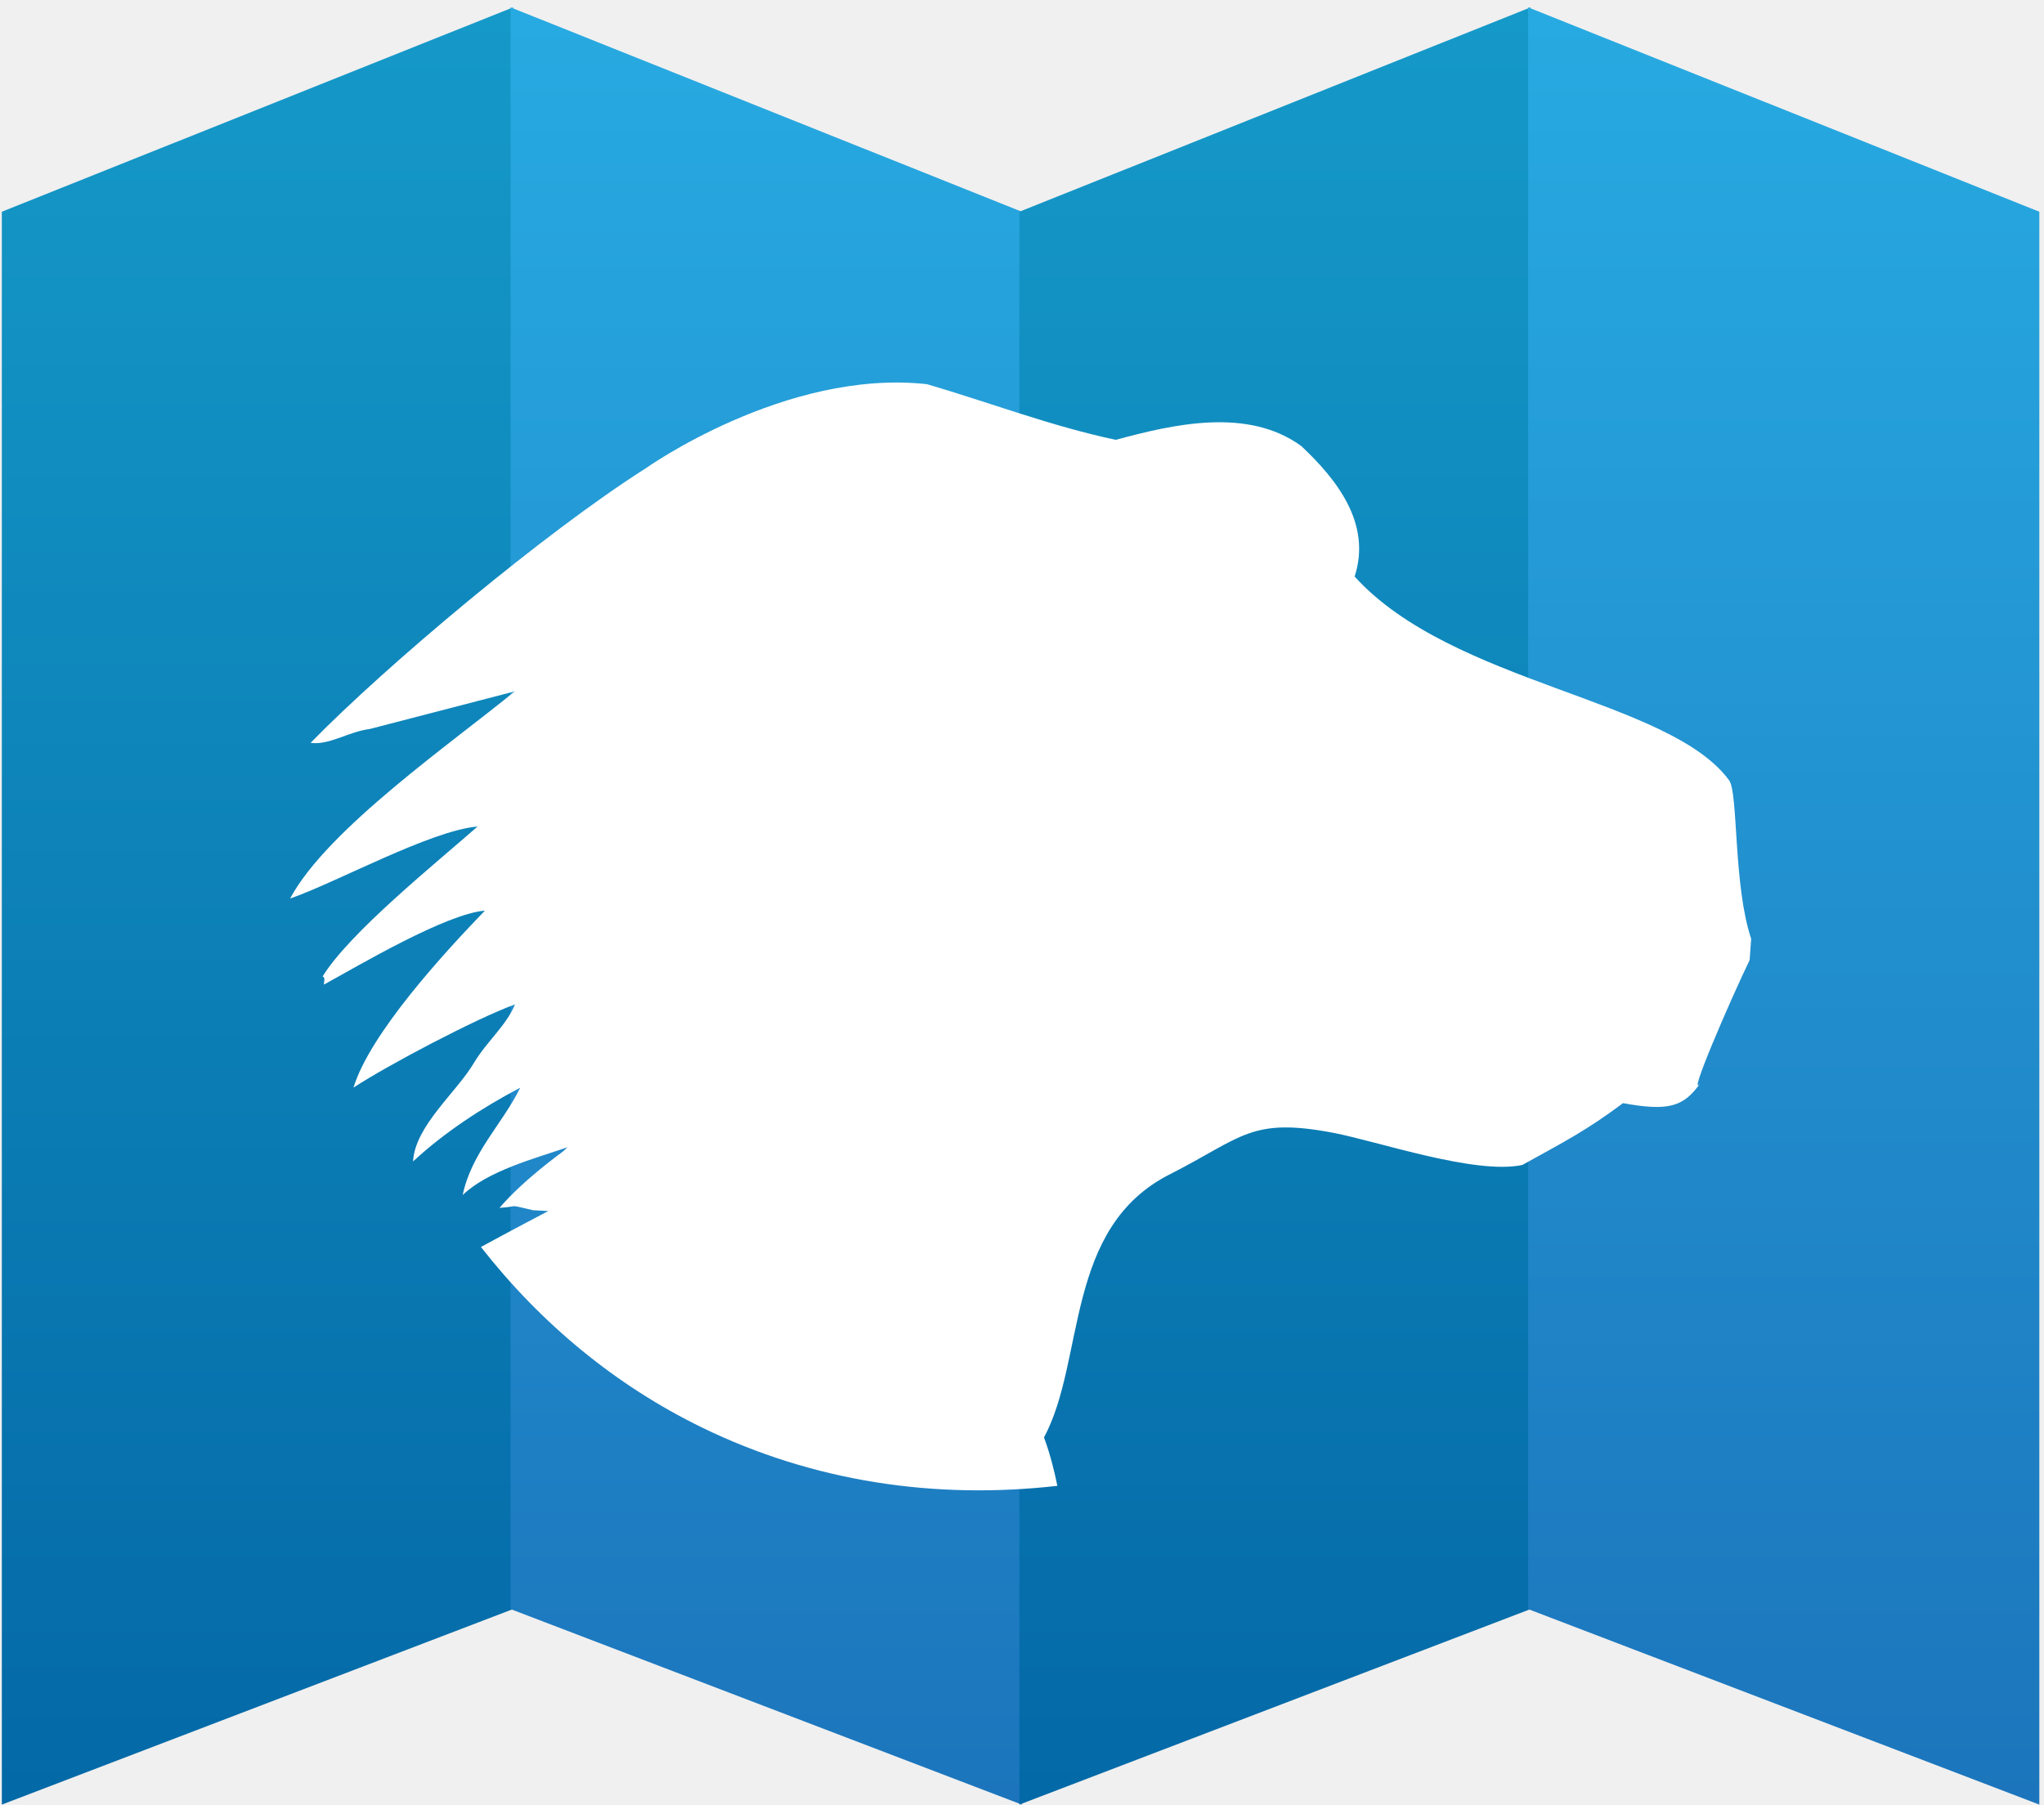
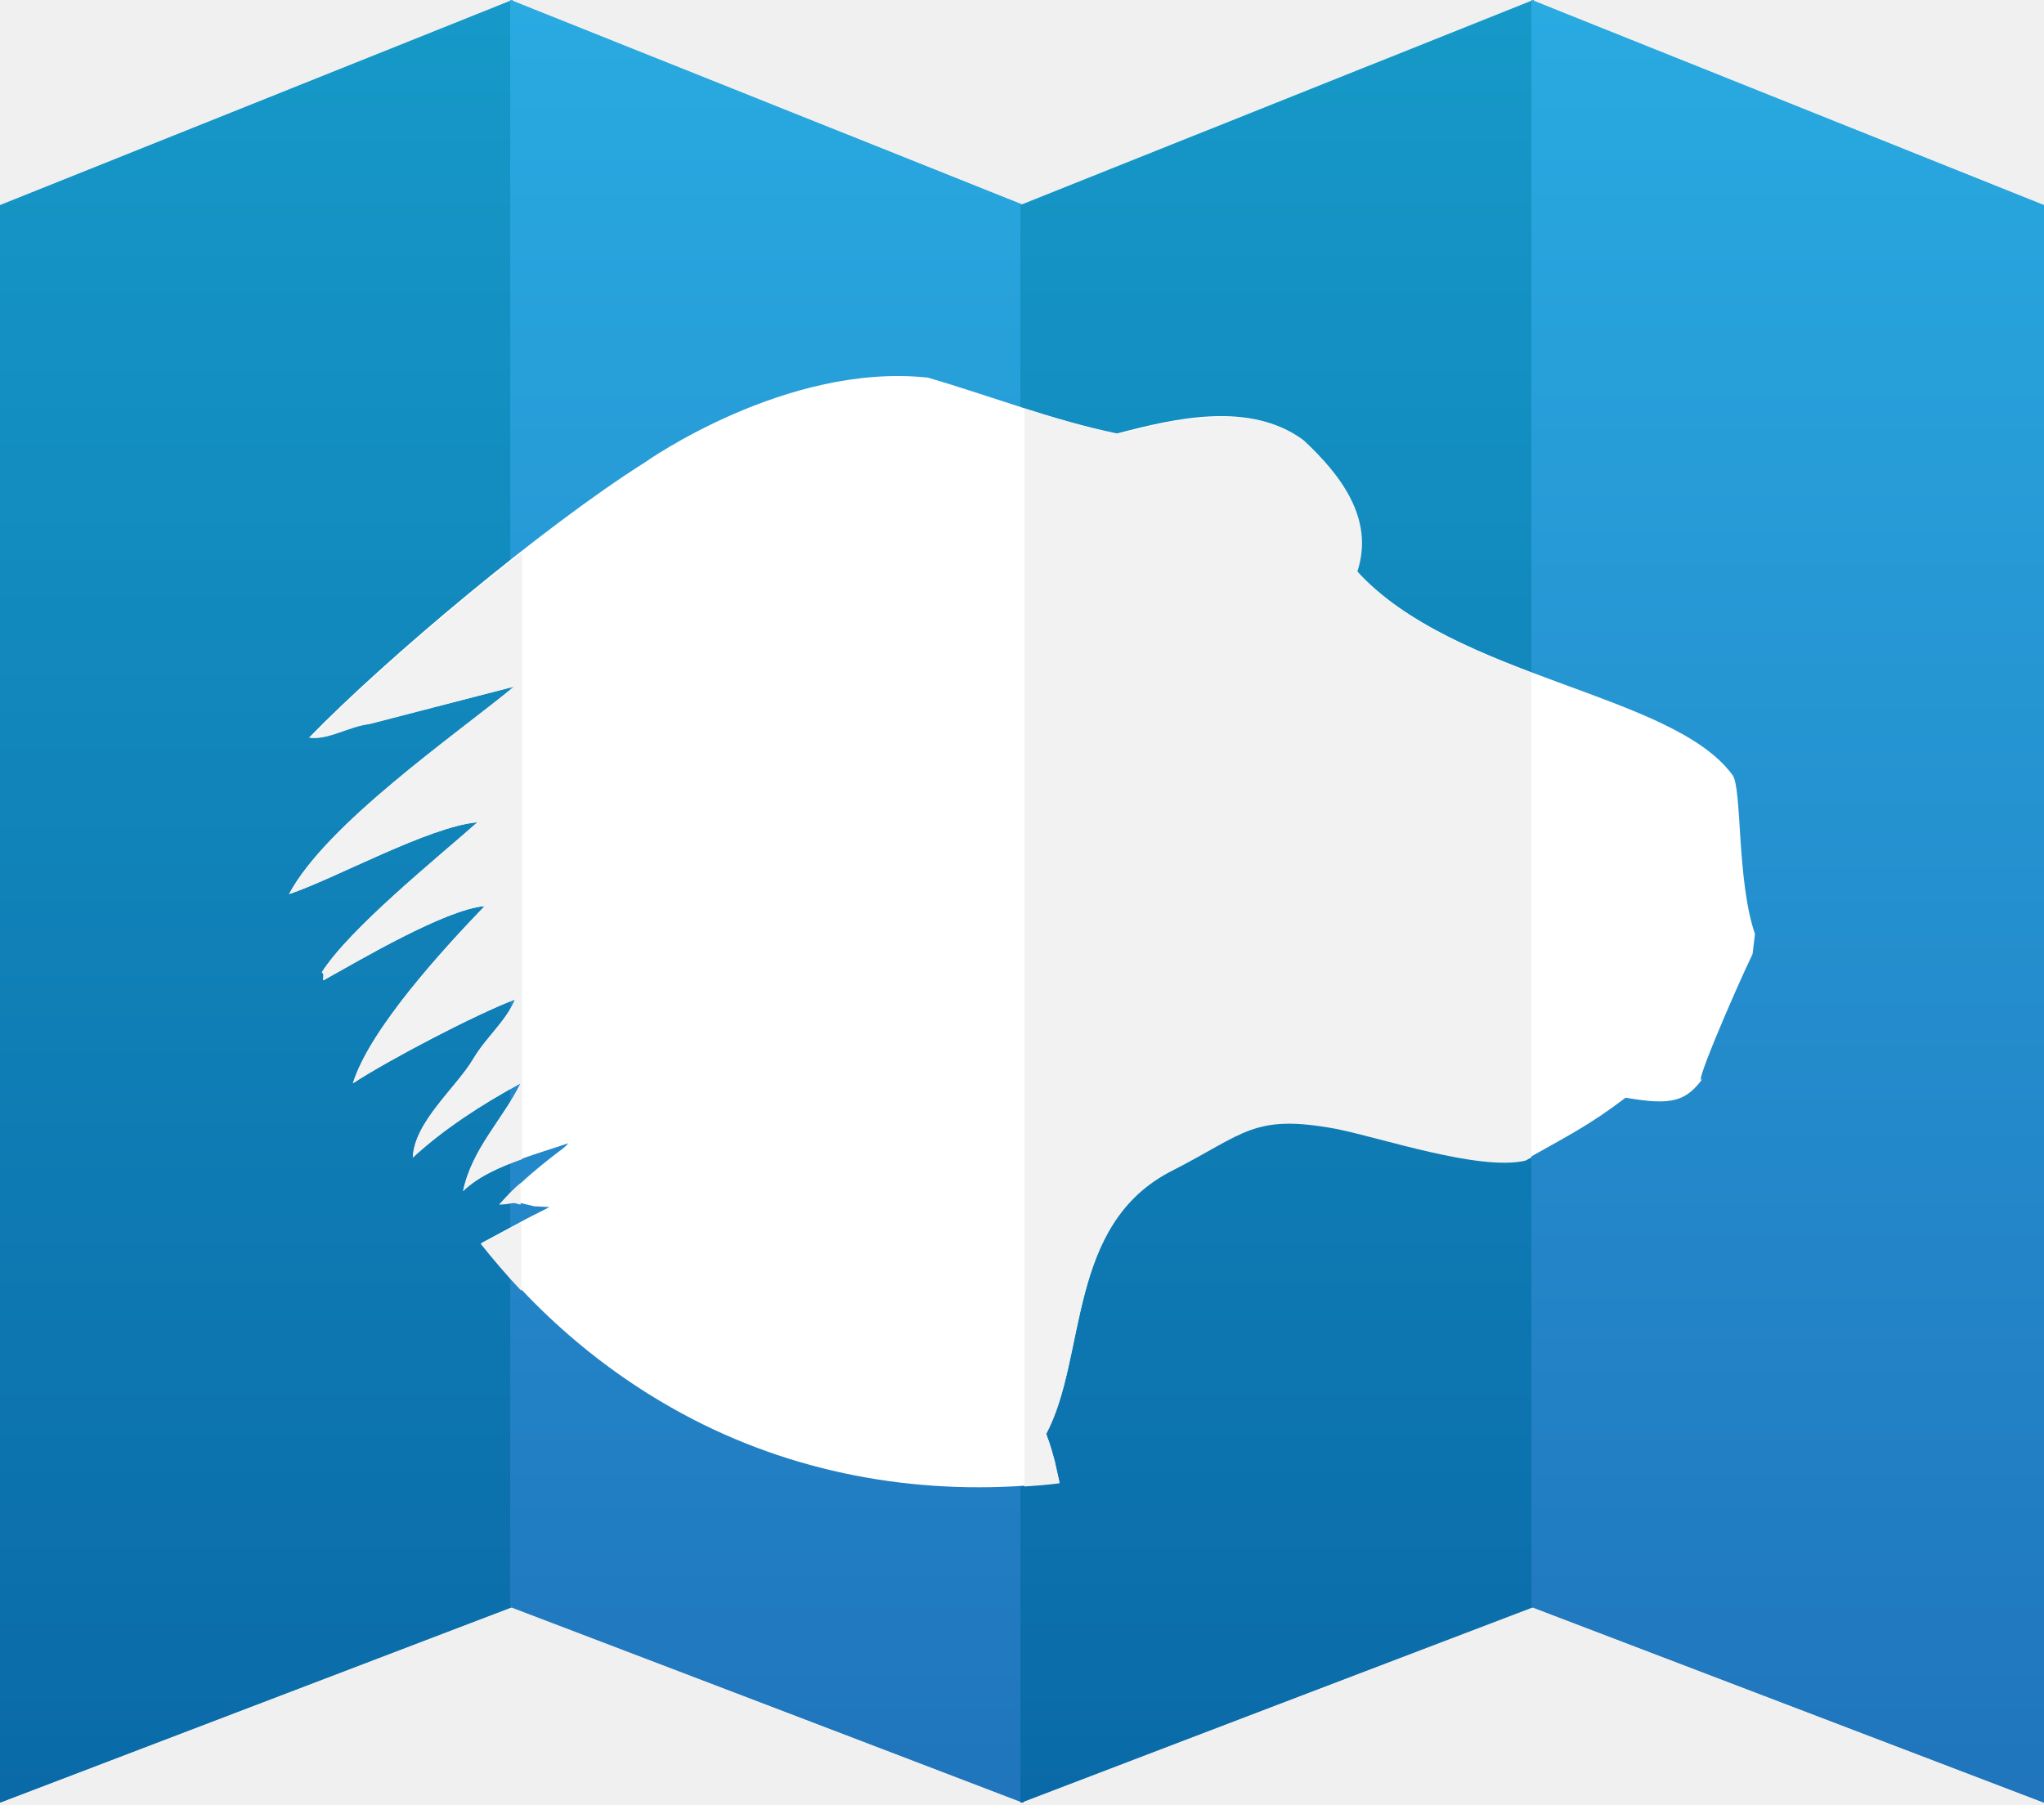
- <svg xmlns="http://www.w3.org/2000/svg" xmlns:xlink="http://www.w3.org/1999/xlink" width="256px" height="226px" viewBox="0 0 256 226" version="1.1" preserveAspectRatio="xMinYMin meet">
+ <svg xmlns="http://www.w3.org/2000/svg" width="256px" height="226px" viewBox="0 0 256 226" version="1.1" preserveAspectRatio="xMinYMin meet">
  <defs>
-     <linearGradient x1="50.001%" y1="100.001%" x2="50.001%" y2="0.001%" id="linearGradient-1">
-       <stop stop-color="#0469A7" offset="0%" />
-       <stop stop-color="#1599C8" offset="100%" />
+     <linearGradient x1="50%" y1="100.019%" x2="50%" y2="0%" id="linearGradient-1">
+       <stop stop-color="#2075BC" offset="0%" />
+       <stop stop-color="#29AAE1" offset="100%" />
    </linearGradient>
-     <linearGradient x1="50.001%" y1="100.001%" x2="50.001%" y2="0.001%" id="linearGradient-2">
-       <stop stop-color="#1C75BC" offset="0%" />
-       <stop stop-color="#27AAE1" offset="100%" />
+     <linearGradient x1="50.024%" y1="100.019%" x2="50.024%" y2="0%" id="linearGradient-2">
+       <stop stop-color="#0A6AA8" offset="0%" />
+       <stop stop-color="#1699C8" offset="100%" />
    </linearGradient>
-     <linearGradient x1="50.002%" y1="100.001%" x2="50.002%" y2="0.001%" id="linearGradient-3">
-       <stop stop-color="#0469A7" offset="0%" />
-       <stop stop-color="#1599C8" offset="100%" />
+     <linearGradient x1="49.981%" y1="100.019%" x2="49.981%" y2="0%" id="linearGradient-3">
+       <stop stop-color="#2075BC" offset="0%" />
+       <stop stop-color="#29AAE1" offset="100%" />
    </linearGradient>
-     <linearGradient x1="49.997%" y1="100.001%" x2="49.997%" y2="0.001%" id="linearGradient-4">
-       <stop stop-color="#1C75BC" offset="0%" />
-       <stop stop-color="#27AAE1" offset="100%" />
+     <linearGradient x1="50.019%" y1="100.019%" x2="50.019%" y2="0%" id="linearGradient-4">
+       <stop stop-color="#0A6AA8" offset="0%" />
+       <stop stop-color="#1699C8" offset="100%" />
    </linearGradient>
-     <path id="path-5" d="M219.323,117.596 C217.08,110.884 217.72,99.421 216.575,97.765 C209.111,87.524 181.886,85.715 169.66,72.22 C171.809,65.584 167.44,60.07 162.977,55.871 C156.271,50.985 146.946,53.141 139.752,55.096 C131.589,53.364 124.032,50.445 116.086,48.12 C98.387,46.188 80.84,58.684 80.84,58.684 C68.208,66.706 48.389,83.337 38.899,93.049 C41.219,93.384 43.691,91.634 46.31,91.317 L64.456,86.607 C56.887,92.856 40.978,103.837 36.333,112.552 C42,110.608 53.915,104.031 59.811,103.532 C54.626,108.106 43.82,116.774 40.409,122.306 C40.814,122.505 40.526,122.987 40.585,123.328 C45.03,120.879 55.847,114.472 60.733,114.067 C55.665,119.317 46.351,129.435 44.273,136.235 C48.665,133.364 59.688,127.562 64.503,125.812 C63.393,128.495 60.944,130.474 59.353,133.152 C57.145,136.863 51.965,141.056 51.736,145.484 C55.595,141.902 60.363,138.76 65.149,136.253 C62.988,140.704 59.053,144.38 57.949,149.695 C61.097,146.653 67.034,145.102 71.068,143.711 L70.581,144.18 C70.234,144.468 65.666,147.692 62.559,151.298 C65.308,151.139 63.264,150.799 66.77,151.597 L68.672,151.697 C67.727,152.19 66.688,152.737 65.595,153.318 L65.595,153.318 C63.904,154.216 62.078,155.197 60.234,156.201 C67.774,165.832 77.135,173.554 87.887,178.798 C101.887,185.628 117.155,187.859 132.429,186.121 C132.247,185.223 132.041,184.33 131.812,183.443 L131.812,183.443 C131.812,183.437 131.812,183.432 131.807,183.426 C131.525,182.345 131.202,181.276 130.814,180.225 L130.814,180.225 C130.797,180.167 130.773,180.108 130.755,180.055 C135.982,170.348 133.234,153.717 146.617,147.046 C155.619,142.46 156.647,139.929 166.994,141.902 C172.585,142.971 184.793,147.187 190.666,145.925 C195.998,142.971 198.676,141.62 203.274,138.185 C209.029,139.23 210.896,138.643 213.016,135.595 C211.096,138.255 216.745,125.183 219.135,120.256 L219.323,117.596 L219.323,117.596 Z" />
+     <linearGradient x1="49.98%" y1="100.019%" x2="49.98%" y2="0%" id="linearGradient-5">
+       <stop stop-color="#2075BC" offset="0%" />
+       <stop stop-color="#29AAE1" offset="100%" />
+     </linearGradient>
  </defs>
  <g>
+     <path d="M192.1,0.1 L192.1,0 L191.9,0.1 L191.8,0 L191.8,0.1 L128,25.6 L64.2,0.1 L64.2,0 L64.1,0.1 L63.9,0 L63.9,0.1 L0,25.7 L0,225.8 L64.1,201.3 L127.8,225.7 L127.8,225.8 L128,225.8 L128.2,225.8 L128.2,225.7 L191.9,201.3 L256,225.8 L256,25.7 L192.1,0.1 Z" fill="url(#linearGradient-1)" />
    <g>
-       <path d="M0.23,26.521 L0.23,226.048 L64.256,201.56 L64.256,0.923 L0.23,26.521 Z" fill="url(#linearGradient-1)" />
-       <path d="M127.972,26.521 L127.972,226.048 L63.951,201.56 L63.951,0.923 L127.972,26.521 Z" fill="url(#linearGradient-2)" />
-       <path d="M127.672,26.521 L127.672,226.048 L191.693,201.56 L191.693,0.923 L127.672,26.521 Z" fill="url(#linearGradient-3)" />
-       <path d="M255.415,26.521 L255.415,226.048 L191.394,201.56 L191.394,0.923 L255.415,26.521 Z" fill="url(#linearGradient-4)" />
+       <path d="M0,25.7 L0,225.8 L64.2,201.3 L64.2,0 L0,25.7 Z" fill="url(#linearGradient-2)" />
+       <path d="M128.2,25.7 L128.2,225.8 L63.9,201.3 L63.9,0 L128.2,25.7 Z" fill="url(#linearGradient-3)" />
+       <path d="M127.8,25.7 L127.8,225.8 L192.1,201.3 L192.1,0 L127.8,25.7 Z" fill="url(#linearGradient-4)" />
+       <path d="M256,25.7 L256,225.8 L191.8,201.3 L191.8,0 L256,25.7 Z" fill="url(#linearGradient-5)" />
    </g>
-     <mask id="mask-6" fill="white">
-       <use xlink:href="#path-5" />
-     </mask>
-     <use fill="#FFFFFF" xlink:href="#path-5" />
+     <path d="M219.8,117 C217.5,110.3 218.2,98.8 217,97.1 C209.5,86.8 182.2,85 169.9,71.5 C172.1,64.8 167.7,59.3 163.2,55.1 C156.5,50.2 147.1,52.4 139.9,54.3 C131.7,52.6 124.1,49.6 116.2,47.3 C98.4,45.4 80.8,57.9 80.8,57.9 C68.1,65.9 48.2,82.6 38.7,92.4 C41,92.7 43.5,91 46.1,90.7 L64.4,86 C56.8,92.3 40.8,103.3 36.2,112 C41.9,110.1 53.8,103.5 59.8,103 C54.6,107.6 43.8,116.3 40.3,121.8 C40.7,122 40.4,122.5 40.5,122.8 C45,120.3 55.8,113.9 60.7,113.5 C55.6,118.8 46.3,128.9 44.2,135.7 C48.6,132.8 59.7,127 64.5,125.2 C63.4,127.9 60.9,129.9 59.3,132.6 C57.1,136.3 51.9,140.5 51.7,145 C55.6,141.4 60.4,138.3 65.2,135.7 C63,140.2 59.1,143.9 58,149.2 C61.2,146.1 67.1,144.6 71.2,143.2 L70.7,143.7 C70.4,144 65.8,147.2 62.7,150.8 C65.5,150.6 63.4,150.3 66.9,151.1 L68.8,151.2 C67.9,151.7 66.8,152.2 65.7,152.8 L65.7,152.8 C64,153.7 62.2,154.7 60.3,155.7 C67.9,165.4 77.3,173.1 88,178.4 C102,185.3 117.4,187.5 132.7,185.7 C132.5,184.8 132.3,183.9 132.1,183 L132.1,183 L132.1,183 C131.8,181.9 131.5,180.8 131.1,179.8 L131.1,179.8 C131.1,179.7 131.1,179.7 131,179.6 C136.2,169.9 133.5,153.2 146.9,146.5 C155.9,141.9 157,139.4 167.3,141.3 C172.9,142.4 185.2,146.6 191,145.3 C196.3,142.3 199,141 203.6,137.5 C209.4,138.5 211.2,138 213.4,134.9 C211.5,137.6 217.1,124.5 219.5,119.5 L219.8,117 L219.8,117 Z" fill="#FFFFFF" />
+     <path d="M62.5,150.9 C64.7,150.8 63.8,150.5 65.2,150.9 L65.2,148.2 C64.3,148.9 63.4,149.9 62.5,150.9 Z M36.2,112 C41.9,110.1 53.8,103.5 59.8,103 C54.6,107.6 43.8,116.3 40.3,121.8 C40.7,122 40.4,122.5 40.5,122.8 C45,120.3 55.8,113.9 60.7,113.5 C55.6,118.8 46.3,128.9 44.2,135.7 C48.6,132.8 59.7,127 64.5,125.2 C63.4,127.9 60.9,129.9 59.3,132.6 C57.1,136.3 51.9,140.5 51.7,145 C55.6,141.4 60.4,138.3 65.2,135.7 C63,140.2 59.1,143.9 58,149.2 C59.8,147.4 62.6,146.2 65.4,145.2 L65.4,69.2 C55.4,77 45,86.1 38.9,92.4 C41.2,92.7 43.7,91 46.3,90.7 L64.4,86 C56.8,92.2 40.9,103.2 36.2,112 Z M65.3,153.1 C63.7,154 62,154.9 60.2,155.8 C61.8,157.8 63.5,159.8 65.3,161.7 L65.3,153.1 Z" fill="#F2F2F2" />
+     <path d="M191.8,84.3 C183.6,81.2 175.3,77.5 170,71.6 C172.2,64.9 167.8,59.4 163.3,55.2 C156.6,50.3 147.2,52.5 140,54.4 C136,53.5 132.1,52.4 128.3,51.2 L128.3,186.2 C129.8,186.1 131.2,186 132.7,185.8 C132.5,184.9 132.3,184 132.1,183.1 L132.1,183.1 C131.8,182 131.5,180.9 131.1,179.9 C131.1,179.8 131.1,179.8 131,179.7 C136.2,170 133.5,153.3 146.9,146.6 C155.9,142 157,139.5 167.3,141.4 C172.9,142.5 185.2,146.7 191,145.4 C191.3,145.3 191.5,145.1 191.8,145 L191.8,84.3 L191.8,84.3 Z" fill="#F2F2F2" />
  </g>
</svg>
